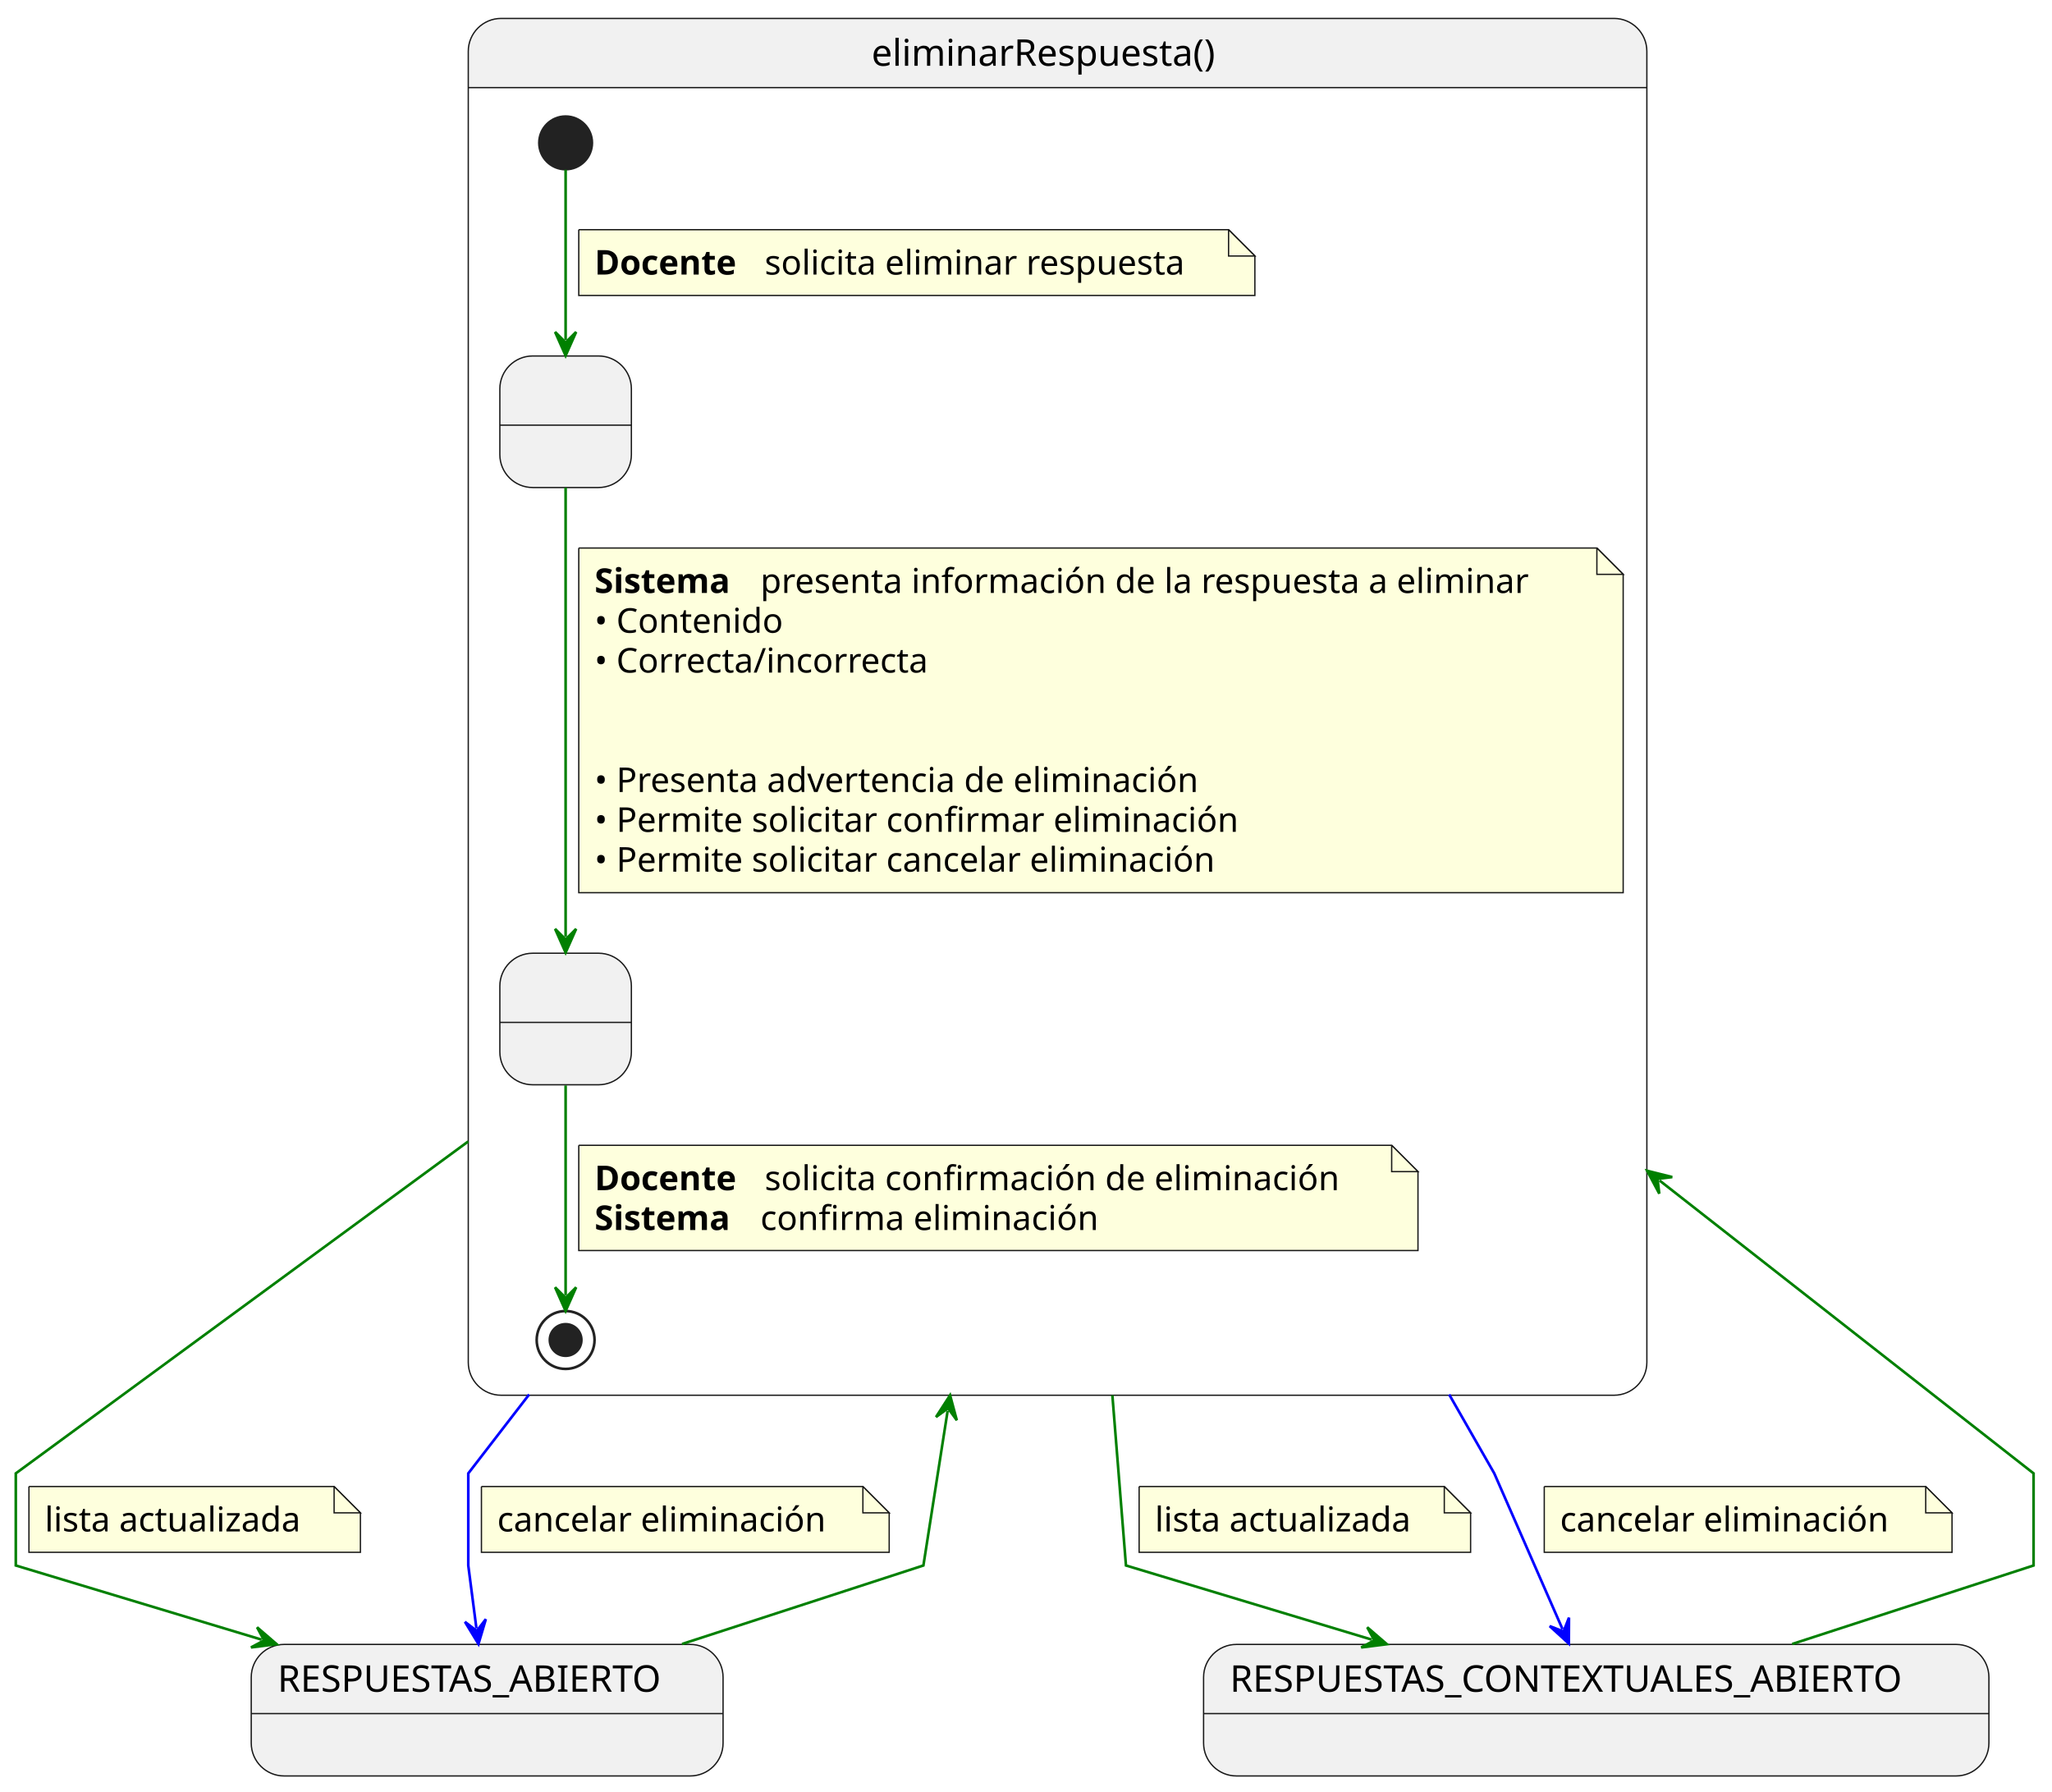
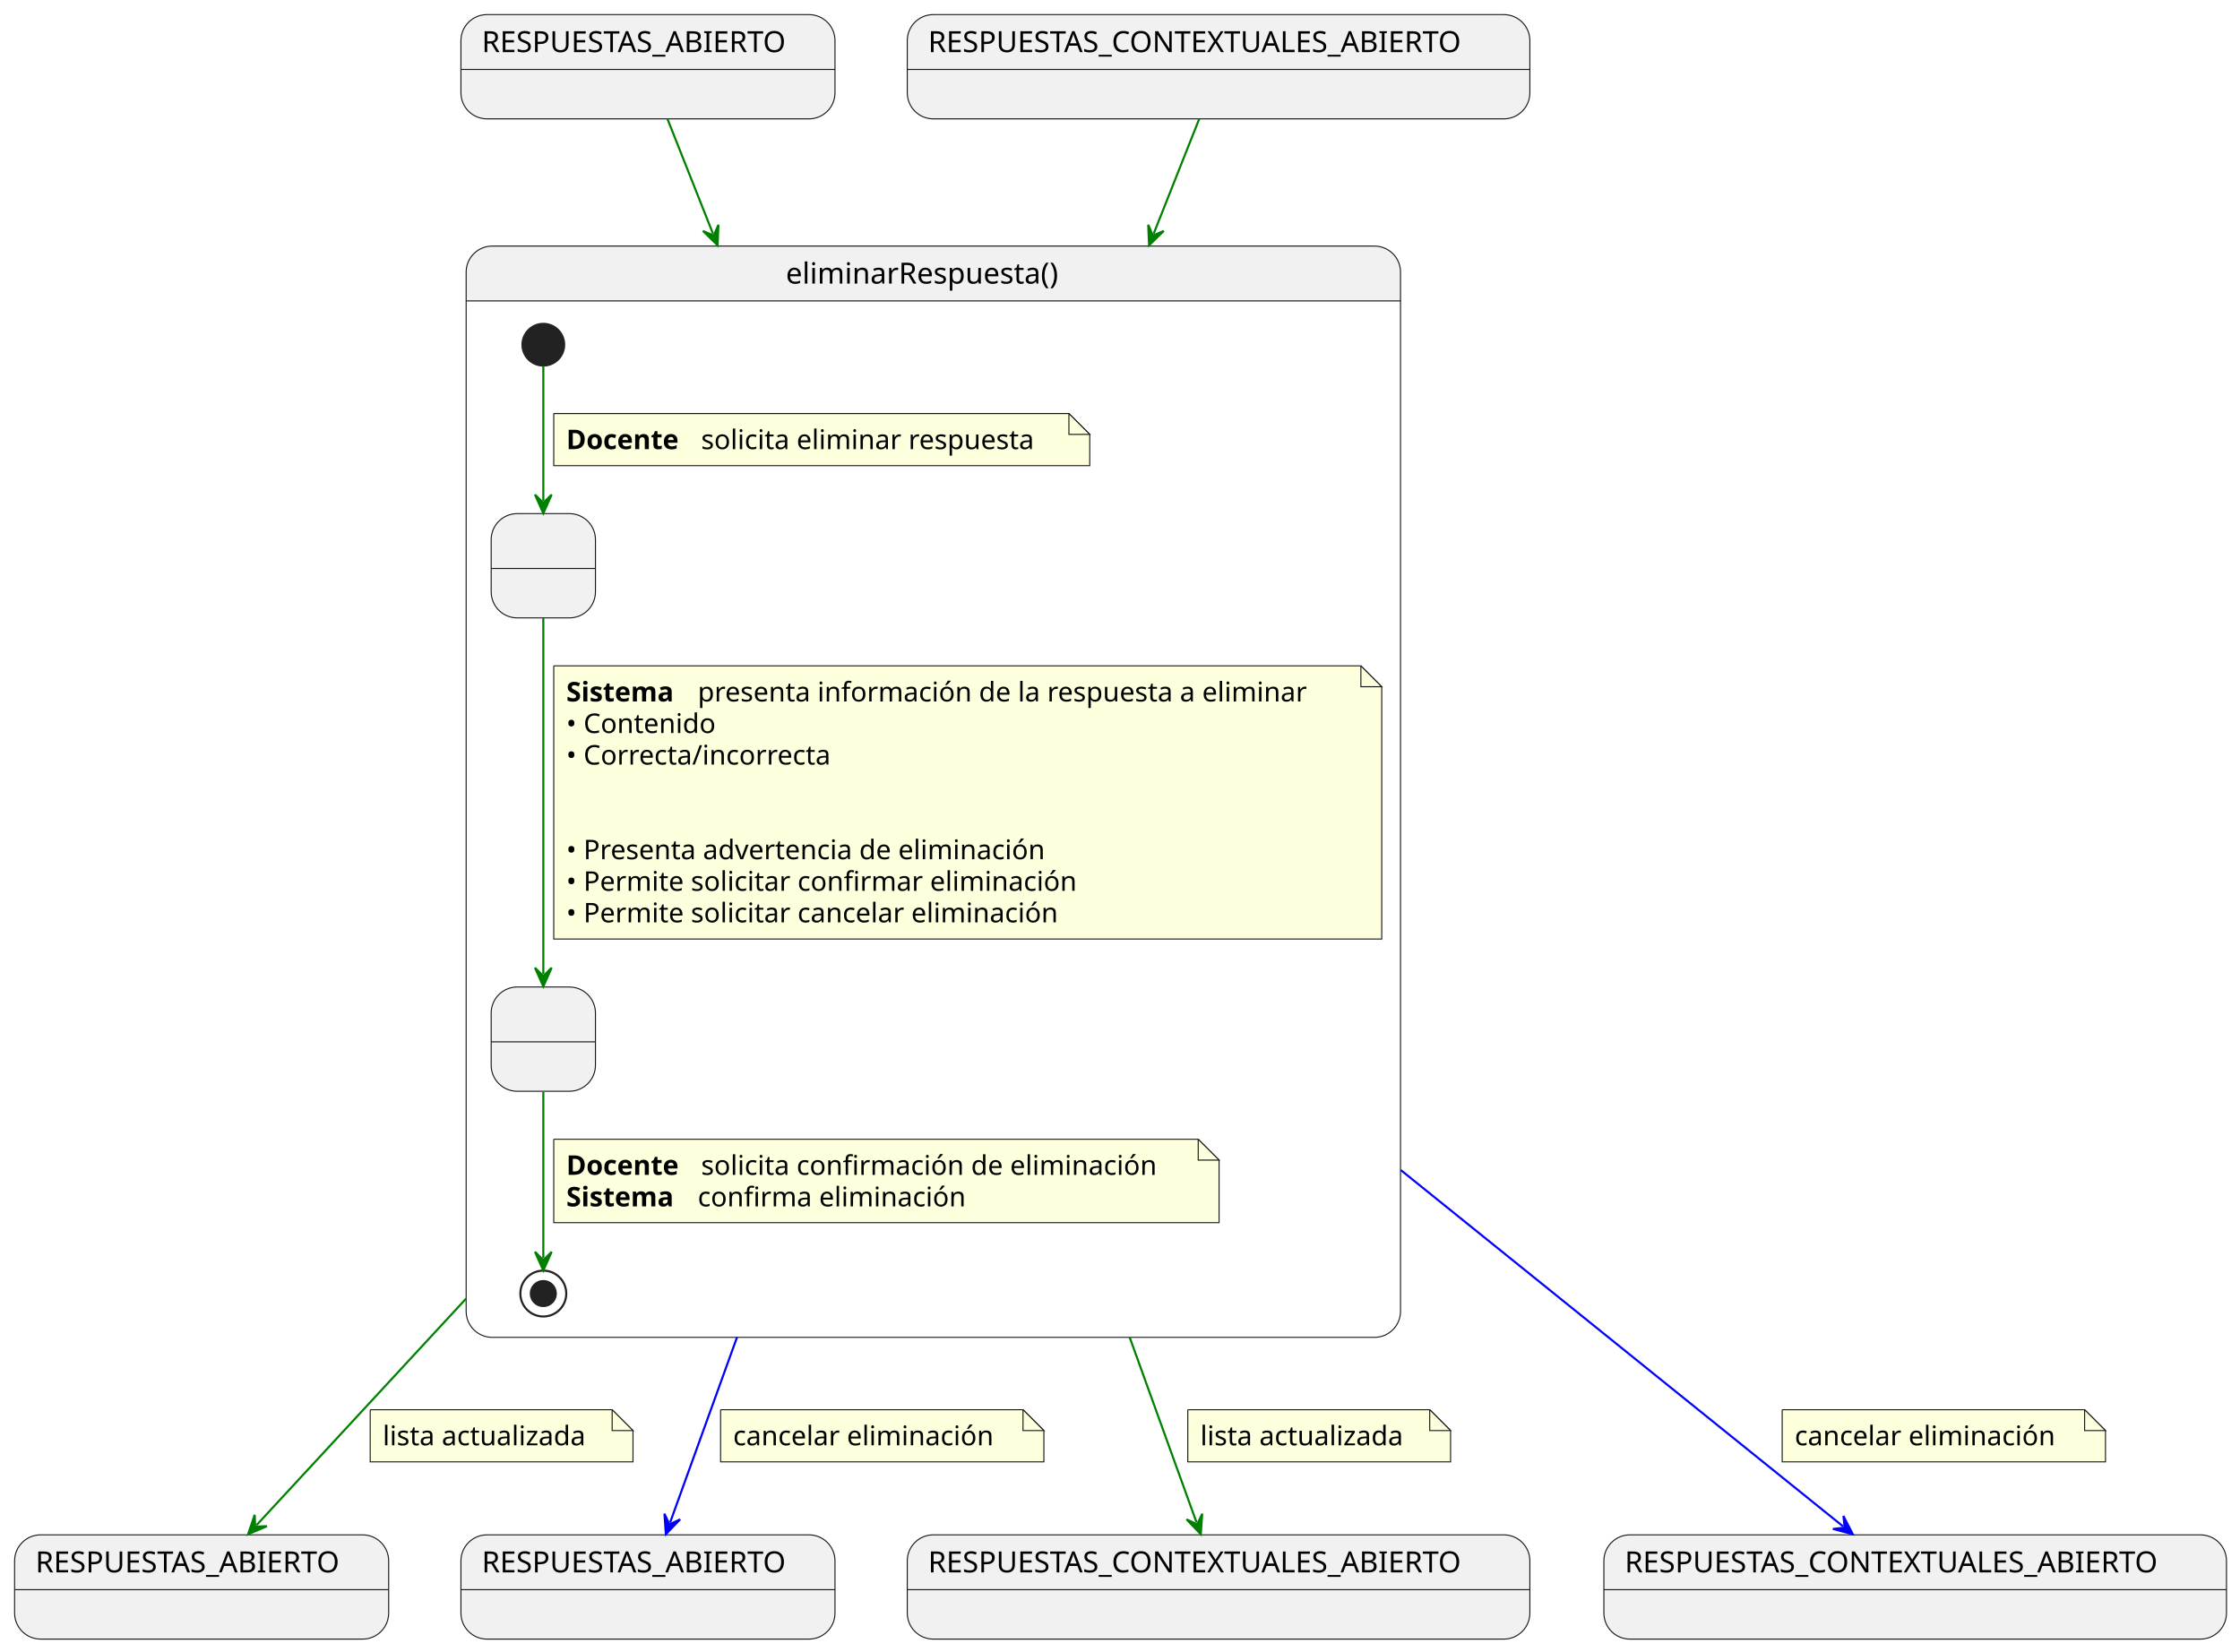
- <svg xmlns="http://www.w3.org/2000/svg" contentStyleType="text/css" data-diagram-type="STATE" height="681px" preserveAspectRatio="none" style="width:780px;height:681px;background:#FFFFFF;" version="1.1" viewBox="0 0 780 681" width="780px" zoomAndPan="magnify">
+ <svg xmlns="http://www.w3.org/2000/svg" contentStyleType="text/css" data-diagram-type="STATE" height="792px" preserveAspectRatio="none" style="width:1074px;height:792px;background:#FFFFFF;" version="1.1" viewBox="0 0 1074 792" width="1074px" zoomAndPan="magnify">
  <defs />
  <g>
-     <path d="M190.5,7 L613.5,7 A12.5,12.5 0 0 1 626,19.5 L626,33.297 L178,33.297 L178,19.5 A12.5,12.5 0 0 1 190.5,7" fill="#F1F1F1" />
-     <rect fill="none" height="523.297" rx="12.5" ry="12.5" style="stroke:#181818;stroke-width:0.5;" width="448" x="178" y="7" />
-     <line style="stroke:#181818;stroke-width:0.5;" x1="178" x2="626" y1="33.297" y2="33.297" />
-     <text fill="#000000" font-family="sans-serif" font-size="14" lengthAdjust="spacing" textLength="141.422" x="331.289" y="24.995">eliminarRespuesta()</text>
+     <g id="RESPUESTAS_ABIERTO2">
+       <rect fill="#F1F1F1" height="50" rx="12.5" ry="12.5" style="stroke:#181818;stroke-width:0.5;" width="179.352" x="7" y="736" />
+       <line style="stroke:#181818;stroke-width:0.5;" x1="7" x2="186.352" y1="762.297" y2="762.297" />
+       <text fill="#000000" font-family="sans-serif" font-size="14" lengthAdjust="spacing" textLength="159.352" x="17" y="753.995">RESPUESTAS_ABIERTO</text>
+     </g>
+     <g id="RESPUESTAS_ABIERTO3">
+       <rect fill="#F1F1F1" height="50" rx="12.5" ry="12.5" style="stroke:#181818;stroke-width:0.5;" width="179.352" x="221" y="736" />
+       <line style="stroke:#181818;stroke-width:0.5;" x1="221" x2="400.353" y1="762.297" y2="762.297" />
+       <text fill="#000000" font-family="sans-serif" font-size="14" lengthAdjust="spacing" textLength="159.352" x="231" y="753.995">RESPUESTAS_ABIERTO</text>
+     </g>
+     <g id="RESPUESTAS_CONTEXTUALES_ABIERTO2">
+       <rect fill="#F1F1F1" height="50" rx="12.5" ry="12.5" style="stroke:#181818;stroke-width:0.5;" width="298.517" x="435" y="736" />
+       <line style="stroke:#181818;stroke-width:0.5;" x1="435" x2="733.517" y1="762.297" y2="762.297" />
+       <text fill="#000000" font-family="sans-serif" font-size="14" lengthAdjust="spacing" textLength="278.517" x="445" y="753.995">RESPUESTAS_CONTEXTUALES_ABIERTO</text>
+     </g>
+     <g id="RESPUESTAS_CONTEXTUALES_ABIERTO3">
+       <rect fill="#F1F1F1" height="50" rx="12.5" ry="12.5" style="stroke:#181818;stroke-width:0.5;" width="298.517" x="769" y="736" />
+       <line style="stroke:#181818;stroke-width:0.5;" x1="769" x2="1067.517" y1="762.297" y2="762.297" />
+       <text fill="#000000" font-family="sans-serif" font-size="14" lengthAdjust="spacing" textLength="278.517" x="779" y="753.995">RESPUESTAS_CONTEXTUALES_ABIERTO</text>
+     </g>
+     <path d="M236,118 L659,118 A12.5,12.5 0 0 1 671.5,130.5 L671.5,144.297 L223.5,144.297 L223.5,130.5 A12.5,12.5 0 0 1 236,118" fill="#F1F1F1" />
+     <rect fill="none" height="523.297" rx="12.5" ry="12.5" style="stroke:#181818;stroke-width:0.5;" width="448" x="223.5" y="118" />
+     <line style="stroke:#181818;stroke-width:0.5;" x1="223.5" x2="671.5" y1="144.297" y2="144.297" />
+     <text fill="#000000" font-family="sans-serif" font-size="14" lengthAdjust="spacing" textLength="141.422" x="376.789" y="135.995">eliminarRespuesta()</text>
    <g id="eliminarRespuesta.ConfirmandoEliminacion">
-       <rect fill="#F1F1F1" height="50" rx="12.5" ry="12.5" style="stroke:#181818;stroke-width:0.5;" width="50" x="190" y="135.297" />
-       <line style="stroke:#181818;stroke-width:0.5;" x1="190" x2="240" y1="161.594" y2="161.594" />
-       <text fill="#000000" font-family="sans-serif" font-size="14" lengthAdjust="spacing" textLength="4.45" x="212.775" y="153.292"> </text>
+       <rect fill="#F1F1F1" height="50" rx="12.5" ry="12.5" style="stroke:#181818;stroke-width:0.5;" width="50" x="235.5" y="246.297" />
+       <line style="stroke:#181818;stroke-width:0.5;" x1="235.5" x2="285.5" y1="272.594" y2="272.594" />
+       <text fill="#000000" font-family="sans-serif" font-size="14" lengthAdjust="spacing" textLength="4.45" x="258.275" y="264.292"> </text>
    </g>
    <g id="eliminarRespuesta.EliminandoRespuesta">
-       <rect fill="#F1F1F1" height="50" rx="12.5" ry="12.5" style="stroke:#181818;stroke-width:0.5;" width="50" x="190" y="362.297" />
-       <line style="stroke:#181818;stroke-width:0.5;" x1="190" x2="240" y1="388.594" y2="388.594" />
-       <text fill="#000000" font-family="sans-serif" font-size="14" lengthAdjust="spacing" textLength="4.45" x="212.775" y="380.292"> </text>
+       <rect fill="#F1F1F1" height="50" rx="12.5" ry="12.5" style="stroke:#181818;stroke-width:0.5;" width="50" x="235.5" y="473.297" />
+       <line style="stroke:#181818;stroke-width:0.5;" x1="235.5" x2="285.5" y1="499.594" y2="499.594" />
+       <text fill="#000000" font-family="sans-serif" font-size="14" lengthAdjust="spacing" textLength="4.45" x="258.275" y="491.292"> </text>
    </g>
-     <ellipse cx="215" cy="54.297" fill="#222222" rx="10" ry="10" style="stroke:#222222;stroke-width:1;" />
-     <ellipse cx="215" cy="509.297" fill="none" rx="11" ry="11" style="stroke:#222222;stroke-width:1;" />
-     <ellipse cx="215" cy="509.297" fill="#222222" rx="6" ry="6" style="stroke:#222222;stroke-width:1;" />
-     <g class="link" data-entity-1=".start.eliminarRespuesta" data-entity-2="ConfirmandoEliminacion" data-source-line="8" data-uid="lnk3" id="link_.start.eliminarRespuesta_ConfirmandoEliminacion">
-       <path d="M215,64.527 C215,80.237 215,106.657 215,129.167" fill="none" id="*start*eliminarRespuesta-to-ConfirmandoEliminacion" style="stroke:#008000;stroke-width:1;" />
-       <polygon fill="#008000" points="215,135.167,219,126.167,215,130.167,211,126.167,215,135.167" style="stroke:#008000;stroke-width:1;" />
-       <path d="M220,87.297 L220,112.297 L477,112.297 L477,97.297 L467,87.297 L220,87.297" fill="#FEFFDD" style="stroke:#181818;stroke-width:0.5;" />
-       <path d="M467,87.297 L467,97.297 L477,97.297 L467,87.297" fill="#FEFFDD" style="stroke:#181818;stroke-width:0.5;" />
-       <text fill="#000000" font-family="sans-serif" font-size="13" font-weight="bold" lengthAdjust="spacing" textLength="60.531" x="226" y="104.364">Docente</text>
-       <text fill="#000000" font-family="sans-serif" font-size="13" lengthAdjust="spacing" textLength="171.526" x="290.664" y="104.364">solicita eliminar respuesta</text>
+     <ellipse cx="260.5" cy="165.297" fill="#222222" rx="10" ry="10" style="stroke:#222222;stroke-width:1;" />
+     <ellipse cx="260.5" cy="620.297" fill="none" rx="11" ry="11" style="stroke:#222222;stroke-width:1;" />
+     <ellipse cx="260.5" cy="620.297" fill="#222222" rx="6" ry="6" style="stroke:#222222;stroke-width:1;" />
+     <g class="link" data-entity-1=".start.eliminarRespuesta" data-entity-2="ConfirmandoEliminacion" data-source-line="13" data-uid="lnk3" id="link_.start.eliminarRespuesta_ConfirmandoEliminacion">
+       <path d="M260.5,175.527 C260.5,191.237 260.5,217.657 260.5,240.167" fill="none" id="*start*eliminarRespuesta-to-ConfirmandoEliminacion" style="stroke:#008000;stroke-width:1;" />
+       <polygon fill="#008000" points="260.5,246.167,264.5,237.167,260.5,241.167,256.5,237.167,260.5,246.167" style="stroke:#008000;stroke-width:1;" />
+       <path d="M265.5,198.297 L265.5,223.297 L522.5,223.297 L522.5,208.297 L512.5,198.297 L265.5,198.297" fill="#FEFFDD" style="stroke:#181818;stroke-width:0.5;" />
+       <path d="M512.5,198.297 L512.5,208.297 L522.5,208.297 L512.5,198.297" fill="#FEFFDD" style="stroke:#181818;stroke-width:0.5;" />
+       <text fill="#000000" font-family="sans-serif" font-size="13" font-weight="bold" lengthAdjust="spacing" textLength="60.531" x="271.5" y="215.364">Docente</text>
+       <text fill="#000000" font-family="sans-serif" font-size="13" lengthAdjust="spacing" textLength="171.526" x="336.164" y="215.364">solicita eliminar respuesta</text>
    </g>
-     <g class="link" data-entity-1="ConfirmandoEliminacion" data-entity-2="EliminandoRespuesta" data-source-line="13" data-uid="lnk4" id="link_ConfirmandoEliminacion_EliminandoRespuesta">
-       <path d="M215,185.377 C215,228.567 215,312.737 215,356.047" fill="none" id="ConfirmandoEliminacion-to-EliminandoRespuesta" style="stroke:#008000;stroke-width:1;" />
-       <polygon fill="#008000" points="215,362.047,219,353.047,215,357.047,211,353.047,215,362.047" style="stroke:#008000;stroke-width:1;" />
-       <path d="M220,208.297 L220,339.297 L617,339.297 L617,218.297 L607,208.297 L220,208.297" fill="#FEFFDD" style="stroke:#181818;stroke-width:0.5;" />
-       <path d="M607,208.297 L607,218.297 L617,218.297 L607,208.297" fill="#FEFFDD" style="stroke:#181818;stroke-width:0.5;" />
-       <text fill="#000000" font-family="sans-serif" font-size="13" font-weight="bold" lengthAdjust="spacing" textLength="58.906" x="226" y="225.364">Sistema</text>
-       <text fill="#000000" font-family="sans-serif" font-size="13" lengthAdjust="spacing" textLength="313.054" x="289.039" y="225.364">presenta información de la respuesta a eliminar</text>
-       <text fill="#000000" font-family="sans-serif" font-size="13" lengthAdjust="spacing" textLength="78.222" x="226" y="240.497">• Contenido</text>
-       <text fill="#000000" font-family="sans-serif" font-size="13" lengthAdjust="spacing" textLength="137.96" x="226" y="255.629">• Correcta/incorrecta</text>
-       <text fill="#000000" font-family="sans-serif" font-size="13" lengthAdjust="spacing" textLength="4.132" x="226" y="270.762"> </text>
-       <text fill="#000000" font-family="sans-serif" font-size="13" lengthAdjust="spacing" textLength="4.132" x="226" y="285.895"> </text>
-       <text fill="#000000" font-family="sans-serif" font-size="13" lengthAdjust="spacing" textLength="249.672" x="226" y="301.028">• Presenta advertencia de eliminación</text>
-       <text fill="#000000" font-family="sans-serif" font-size="13" lengthAdjust="spacing" textLength="263.371" x="226" y="316.161">• Permite solicitar confirmar eliminación</text>
-       <text fill="#000000" font-family="sans-serif" font-size="13" lengthAdjust="spacing" textLength="255.944" x="226" y="331.293">• Permite solicitar cancelar eliminación</text>
+     <g class="link" data-entity-1="ConfirmandoEliminacion" data-entity-2="EliminandoRespuesta" data-source-line="18" data-uid="lnk4" id="link_ConfirmandoEliminacion_EliminandoRespuesta">
+       <path d="M260.5,296.377 C260.5,339.567 260.5,423.737 260.5,467.047" fill="none" id="ConfirmandoEliminacion-to-EliminandoRespuesta" style="stroke:#008000;stroke-width:1;" />
+       <polygon fill="#008000" points="260.5,473.047,264.5,464.047,260.5,468.047,256.5,464.047,260.5,473.047" style="stroke:#008000;stroke-width:1;" />
+       <path d="M265.5,319.297 L265.5,450.297 L662.5,450.297 L662.5,329.297 L652.5,319.297 L265.5,319.297" fill="#FEFFDD" style="stroke:#181818;stroke-width:0.5;" />
+       <path d="M652.5,319.297 L652.5,329.297 L662.5,329.297 L652.5,319.297" fill="#FEFFDD" style="stroke:#181818;stroke-width:0.5;" />
+       <text fill="#000000" font-family="sans-serif" font-size="13" font-weight="bold" lengthAdjust="spacing" textLength="58.906" x="271.5" y="336.364">Sistema</text>
+       <text fill="#000000" font-family="sans-serif" font-size="13" lengthAdjust="spacing" textLength="313.054" x="334.539" y="336.364">presenta información de la respuesta a eliminar</text>
+       <text fill="#000000" font-family="sans-serif" font-size="13" lengthAdjust="spacing" textLength="78.222" x="271.5" y="351.497">• Contenido</text>
+       <text fill="#000000" font-family="sans-serif" font-size="13" lengthAdjust="spacing" textLength="137.96" x="271.5" y="366.629">• Correcta/incorrecta</text>
+       <text fill="#000000" font-family="sans-serif" font-size="13" lengthAdjust="spacing" textLength="4.132" x="271.5" y="381.762"> </text>
+       <text fill="#000000" font-family="sans-serif" font-size="13" lengthAdjust="spacing" textLength="4.132" x="271.5" y="396.895"> </text>
+       <text fill="#000000" font-family="sans-serif" font-size="13" lengthAdjust="spacing" textLength="249.672" x="271.5" y="412.028">• Presenta advertencia de eliminación</text>
+       <text fill="#000000" font-family="sans-serif" font-size="13" lengthAdjust="spacing" textLength="263.371" x="271.5" y="427.161">• Permite solicitar confirmar eliminación</text>
+       <text fill="#000000" font-family="sans-serif" font-size="13" lengthAdjust="spacing" textLength="255.944" x="271.5" y="442.293">• Permite solicitar cancelar eliminación</text>
    </g>
-     <g class="link" data-entity-1="EliminandoRespuesta" data-entity-2=".end.eliminarRespuesta" data-source-line="25" data-uid="lnk6" id="link_EliminandoRespuesta_.end.eliminarRespuesta">
-       <path d="M215,412.577 C215,438.877 215,473.567 215,492.277" fill="none" id="EliminandoRespuesta-to-*end*eliminarRespuesta" style="stroke:#008000;stroke-width:1;" />
-       <polygon fill="#008000" points="215,498.277,219,489.277,215,493.277,211,489.277,215,498.277" style="stroke:#008000;stroke-width:1;" />
-       <path d="M220,435.297 L220,475.297 L539,475.297 L539,445.297 L529,435.297 L220,435.297" fill="#FEFFDD" style="stroke:#181818;stroke-width:0.5;" />
-       <path d="M529,435.297 L529,445.297 L539,445.297 L529,435.297" fill="#FEFFDD" style="stroke:#181818;stroke-width:0.5;" />
-       <text fill="#000000" font-family="sans-serif" font-size="13" font-weight="bold" lengthAdjust="spacing" textLength="60.531" x="226" y="452.364">Docente</text>
-       <text fill="#000000" font-family="sans-serif" font-size="13" lengthAdjust="spacing" textLength="233.53" x="290.664" y="452.364">solicita confirmación de eliminación</text>
-       <text fill="#000000" font-family="sans-serif" font-size="13" font-weight="bold" lengthAdjust="spacing" textLength="58.906" x="226" y="467.497">Sistema</text>
-       <text fill="#000000" font-family="sans-serif" font-size="13" lengthAdjust="spacing" textLength="136.291" x="289.039" y="467.497">confirma eliminación</text>
+     <g class="link" data-entity-1="EliminandoRespuesta" data-entity-2=".end.eliminarRespuesta" data-source-line="30" data-uid="lnk6" id="link_EliminandoRespuesta_.end.eliminarRespuesta">
+       <path d="M260.5,523.577 C260.5,549.877 260.5,584.567 260.5,603.277" fill="none" id="EliminandoRespuesta-to-*end*eliminarRespuesta" style="stroke:#008000;stroke-width:1;" />
+       <polygon fill="#008000" points="260.5,609.277,264.5,600.277,260.5,604.277,256.5,600.277,260.5,609.277" style="stroke:#008000;stroke-width:1;" />
+       <path d="M265.5,546.297 L265.5,586.297 L584.5,586.297 L584.5,556.297 L574.5,546.297 L265.5,546.297" fill="#FEFFDD" style="stroke:#181818;stroke-width:0.5;" />
+       <path d="M574.5,546.297 L574.5,556.297 L584.5,556.297 L574.5,546.297" fill="#FEFFDD" style="stroke:#181818;stroke-width:0.5;" />
+       <text fill="#000000" font-family="sans-serif" font-size="13" font-weight="bold" lengthAdjust="spacing" textLength="60.531" x="271.5" y="563.364">Docente</text>
+       <text fill="#000000" font-family="sans-serif" font-size="13" lengthAdjust="spacing" textLength="233.53" x="336.164" y="563.364">solicita confirmación de eliminación</text>
+       <text fill="#000000" font-family="sans-serif" font-size="13" font-weight="bold" lengthAdjust="spacing" textLength="58.906" x="271.5" y="578.497">Sistema</text>
+       <text fill="#000000" font-family="sans-serif" font-size="13" lengthAdjust="spacing" textLength="136.291" x="334.539" y="578.497">confirma eliminación</text>
    </g>
    <g id="RESPUESTAS_ABIERTO">
-       <rect fill="#F1F1F1" height="50" rx="12.5" ry="12.5" style="stroke:#181818;stroke-width:0.5;" width="179.352" x="95.5" y="625" />
-       <line style="stroke:#181818;stroke-width:0.5;" x1="95.5" x2="274.853" y1="651.297" y2="651.297" />
-       <text fill="#000000" font-family="sans-serif" font-size="14" lengthAdjust="spacing" textLength="159.352" x="105.5" y="642.995">RESPUESTAS_ABIERTO</text>
+       <rect fill="#F1F1F1" height="50" rx="12.5" ry="12.5" style="stroke:#181818;stroke-width:0.5;" width="179.352" x="221" y="7" />
+       <line style="stroke:#181818;stroke-width:0.5;" x1="221" x2="400.353" y1="33.297" y2="33.297" />
+       <text fill="#000000" font-family="sans-serif" font-size="14" lengthAdjust="spacing" textLength="159.352" x="231" y="24.995">RESPUESTAS_ABIERTO</text>
    </g>
    <g id="RESPUESTAS_CONTEXTUALES_ABIERTO">
-       <rect fill="#F1F1F1" height="50" rx="12.5" ry="12.5" style="stroke:#181818;stroke-width:0.5;" width="298.517" x="457.5" y="625" />
-       <line style="stroke:#181818;stroke-width:0.5;" x1="457.5" x2="756.017" y1="651.297" y2="651.297" />
-       <text fill="#000000" font-family="sans-serif" font-size="14" lengthAdjust="spacing" textLength="278.517" x="467.5" y="642.995">RESPUESTAS_CONTEXTUALES_ABIERTO</text>
+       <rect fill="#F1F1F1" height="50" rx="12.5" ry="12.5" style="stroke:#181818;stroke-width:0.5;" width="298.517" x="435" y="7" />
+       <line style="stroke:#181818;stroke-width:0.5;" x1="435" x2="733.517" y1="33.297" y2="33.297" />
+       <text fill="#000000" font-family="sans-serif" font-size="14" lengthAdjust="spacing" textLength="278.517" x="445" y="24.995">RESPUESTAS_CONTEXTUALES_ABIERTO</text>
    </g>
-     <g class="link" data-entity-1="RESPUESTAS_ABIERTO" data-entity-2="eliminarRespuesta" data-source-line="32" data-uid="lnk8" id="link_RESPUESTAS_ABIERTO_eliminarRespuesta">
-       <path d="M259.26,624.84 C303.46,610.47 351,595 351,595 C351,595 354.252,574.278 360.212,536.228" fill="none" id="RESPUESTAS_ABIERTO-to-eliminarRespuesta" style="stroke:#008000;stroke-width:1;" />
-       <polygon fill="#008000" points="361.14,530.3,355.795,538.573,360.366,535.24,363.699,539.811,361.14,530.3" style="stroke:#008000;stroke-width:1;" />
+     <g class="link" data-entity-1="RESPUESTAS_ABIERTO" data-entity-2="eliminarRespuesta" data-source-line="37" data-uid="lnk8" id="link_RESPUESTAS_ABIERTO_eliminarRespuesta">
+       <path d="M320.02,57.02 C326,72.09 332.188,87.692 341.848,112.052" fill="none" id="RESPUESTAS_ABIERTO-to-eliminarRespuesta" style="stroke:#008000;stroke-width:1;" />
+       <polygon fill="#008000" points="344.06,117.63,344.461,107.789,342.217,112.982,337.024,110.738,344.06,117.63" style="stroke:#008000;stroke-width:1;" />
    </g>
-     <g class="link" data-entity-1="eliminarRespuesta" data-entity-2="RESPUESTAS_ABIERTO" data-source-line="35" data-uid="lnk11" id="link_eliminarRespuesta_RESPUESTAS_ABIERTO">
-       <path d="M177.96,433.85 C88.36,499.58 6,560 6,560 C6,560 6,595 6,595 C6,595 51.706,608.787 99.436,623.187" fill="none" id="eliminarRespuesta-to-RESPUESTAS_ABIERTO" style="stroke:#008000;stroke-width:1;" />
-       <polygon fill="#008000" points="105.18,624.92,97.719,618.491,100.393,623.476,95.408,626.15,105.18,624.92" style="stroke:#008000;stroke-width:1;" />
-       <path d="M11,565 L11,590 L137,590 L137,575 L127,565 L11,565" fill="#FEFFDD" style="stroke:#181818;stroke-width:0.5;" />
-       <path d="M127,565 L127,575 L137,575 L127,565" fill="#FEFFDD" style="stroke:#181818;stroke-width:0.5;" />
-       <text fill="#000000" font-family="sans-serif" font-size="13" lengthAdjust="spacing" textLength="105.841" x="17" y="582.067">lista actualizada</text>
+     <g class="link" data-entity-1="RESPUESTAS_CONTEXTUALES_ABIERTO" data-entity-2="eliminarRespuesta" data-source-line="38" data-uid="lnk10" id="link_RESPUESTAS_CONTEXTUALES_ABIERTO_eliminarRespuesta">
+       <path d="M574.98,57.02 C569,72.09 562.812,87.692 553.152,112.052" fill="none" id="RESPUESTAS_CONTEXTUALES_ABIERTO-to-eliminarRespuesta" style="stroke:#008000;stroke-width:1;" />
+       <polygon fill="#008000" points="550.94,117.63,557.976,110.738,552.783,112.982,550.539,107.789,550.94,117.63" style="stroke:#008000;stroke-width:1;" />
    </g>
-     <g class="link" data-entity-1="eliminarRespuesta" data-entity-2="RESPUESTAS_ABIERTO" data-source-line="45" data-uid="lnk13" id="link_eliminarRespuesta_RESPUESTAS_ABIERTO">
-       <path d="M201.13,530.01 C186.89,548.47 178,560 178,560 C178,560 178,595 178,595 C178,595 179.226,604.52 181.096,618.89" fill="none" id="eliminarRespuesta-to-RESPUESTAS_ABIERTO-1" style="stroke:#0000FF;stroke-width:1;" />
-       <polygon fill="#0000FF" points="181.87,624.84,184.675,615.399,181.225,619.882,176.742,616.431,181.87,624.84" style="stroke:#0000FF;stroke-width:1;" />
-       <path d="M183,565 L183,590 L338,590 L338,575 L328,565 L183,565" fill="#FEFFDD" style="stroke:#181818;stroke-width:0.5;" />
-       <path d="M328,565 L328,575 L338,575 L328,565" fill="#FEFFDD" style="stroke:#181818;stroke-width:0.5;" />
-       <text fill="#000000" font-family="sans-serif" font-size="13" lengthAdjust="spacing" textLength="134.208" x="189" y="582.067">cancelar eliminación</text>
+     <g class="link" data-entity-1="eliminarRespuesta" data-entity-2="RESPUESTAS_ABIERTO2" data-source-line="40" data-uid="lnk11" id="link_eliminarRespuesta_RESPUESTAS_ABIERTO2">
+       <path d="M223.47,622.72 C180.67,668.99 146.134,706.335 123.014,731.335" fill="none" id="eliminarRespuesta-to-RESPUESTAS_ABIERTO2" style="stroke:#008000;stroke-width:1;" />
+       <polygon fill="#008000" points="118.94,735.74,127.987,731.848,122.335,732.069,122.114,726.417,118.94,735.74" style="stroke:#008000;stroke-width:1;" />
+       <path d="M177.5,676 L177.5,701 L303.5,701 L303.5,686 L293.5,676 L177.5,676" fill="#FEFFDD" style="stroke:#181818;stroke-width:0.5;" />
+       <path d="M293.5,676 L293.5,686 L303.5,686 L293.5,676" fill="#FEFFDD" style="stroke:#181818;stroke-width:0.5;" />
+       <text fill="#000000" font-family="sans-serif" font-size="13" lengthAdjust="spacing" textLength="105.841" x="183.5" y="693.067">lista actualizada</text>
    </g>
-     <g class="link" data-entity-1="RESPUESTAS_CONTEXTUALES_ABIERTO" data-entity-2="eliminarRespuesta" data-source-line="33" data-uid="lnk10" id="link_RESPUESTAS_CONTEXTUALES_ABIERTO_eliminarRespuesta">
-       <path d="M681.26,624.84 C725.46,610.47 773,595 773,595 C773,595 773,560 773,560 C773,560 709.074,509.939 630.824,448.679" fill="none" id="RESPUESTAS_CONTEXTUALES_ABIERTO-to-eliminarRespuesta" style="stroke:#008000;stroke-width:1;" />
-       <polygon fill="#008000" points="626.1,444.98,630.721,453.678,630.037,448.062,635.652,447.378,626.1,444.98" style="stroke:#008000;stroke-width:1;" />
+     <g class="link" data-entity-1="eliminarRespuesta" data-entity-2="RESPUESTAS_CONTEXTUALES_ABIERTO2" data-source-line="45" data-uid="lnk12" id="link_eliminarRespuesta_RESPUESTAS_CONTEXTUALES_ABIERTO2">
+       <path d="M541.62,641.23 C555.6,679.96 565.881,708.437 573.691,730.047" fill="none" id="eliminarRespuesta-to-RESPUESTAS_CONTEXTUALES_ABIERTO2" style="stroke:#008000;stroke-width:1;" />
+       <polygon fill="#008000" points="575.73,735.69,576.433,725.866,574.03,730.988,568.909,728.585,575.73,735.69" style="stroke:#008000;stroke-width:1;" />
+       <path d="M569.5,676 L569.5,701 L695.5,701 L695.5,686 L685.5,676 L569.5,676" fill="#FEFFDD" style="stroke:#181818;stroke-width:0.5;" />
+       <path d="M685.5,676 L685.5,686 L695.5,686 L685.5,676" fill="#FEFFDD" style="stroke:#181818;stroke-width:0.5;" />
+       <text fill="#000000" font-family="sans-serif" font-size="13" lengthAdjust="spacing" textLength="105.841" x="575.5" y="693.067">lista actualizada</text>
    </g>
-     <g class="link" data-entity-1="eliminarRespuesta" data-entity-2="RESPUESTAS_CONTEXTUALES_ABIERTO" data-source-line="40" data-uid="lnk12" id="link_eliminarRespuesta_RESPUESTAS_CONTEXTUALES_ABIERTO">
-       <path d="M422.83,530.3 C425.87,568.35 428,595 428,595 C428,595 473.706,608.787 521.436,623.187" fill="none" id="eliminarRespuesta-to-RESPUESTAS_CONTEXTUALES_ABIERTO" style="stroke:#008000;stroke-width:1;" />
-       <polygon fill="#008000" points="527.18,624.92,519.719,618.491,522.393,623.476,517.408,626.15,527.18,624.92" style="stroke:#008000;stroke-width:1;" />
-       <path d="M433,565 L433,590 L559,590 L559,575 L549,565 L433,565" fill="#FEFFDD" style="stroke:#181818;stroke-width:0.5;" />
-       <path d="M549,565 L549,575 L559,575 L549,565" fill="#FEFFDD" style="stroke:#181818;stroke-width:0.5;" />
-       <text fill="#000000" font-family="sans-serif" font-size="13" lengthAdjust="spacing" textLength="105.841" x="439" y="582.067">lista actualizada</text>
+     <g class="link" data-entity-1="eliminarRespuesta" data-entity-2="RESPUESTAS_ABIERTO3" data-source-line="50" data-uid="lnk13" id="link_eliminarRespuesta_RESPUESTAS_ABIERTO3">
+       <path d="M353.38,641.23 C339.4,679.96 329.119,708.437 321.309,730.047" fill="none" id="eliminarRespuesta-to-RESPUESTAS_ABIERTO3" style="stroke:#0000FF;stroke-width:1;" />
+       <polygon fill="#0000FF" points="319.27,735.69,326.091,728.585,320.969,730.988,318.567,725.866,319.27,735.69" style="stroke:#0000FF;stroke-width:1;" />
+       <path d="M345.5,676 L345.5,701 L500.5,701 L500.5,686 L490.5,676 L345.5,676" fill="#FEFFDD" style="stroke:#181818;stroke-width:0.5;" />
+       <path d="M490.5,676 L490.5,686 L500.5,686 L490.5,676" fill="#FEFFDD" style="stroke:#181818;stroke-width:0.5;" />
+       <text fill="#000000" font-family="sans-serif" font-size="13" lengthAdjust="spacing" textLength="134.208" x="351.5" y="693.067">cancelar eliminación</text>
    </g>
-     <g class="link" data-entity-1="eliminarRespuesta" data-entity-2="RESPUESTAS_CONTEXTUALES_ABIERTO" data-source-line="50" data-uid="lnk14" id="link_eliminarRespuesta_RESPUESTAS_CONTEXTUALES_ABIERTO">
-       <path d="M550.86,530.01 C561.41,548.47 568,560 568,560 C568,560 582.393,592.834 593.933,619.184" fill="none" id="eliminarRespuesta-to-RESPUESTAS_CONTEXTUALES_ABIERTO-1" style="stroke:#0000FF;stroke-width:1;" />
-       <polygon fill="#0000FF" points="596.34,624.68,596.394,614.831,594.334,620.1,589.066,618.041,596.34,624.68" style="stroke:#0000FF;stroke-width:1;" />
-       <path d="M587,565 L587,590 L742,590 L742,575 L732,565 L587,565" fill="#FEFFDD" style="stroke:#181818;stroke-width:0.5;" />
-       <path d="M732,565 L732,575 L742,575 L732,565" fill="#FEFFDD" style="stroke:#181818;stroke-width:0.5;" />
-       <text fill="#000000" font-family="sans-serif" font-size="13" lengthAdjust="spacing" textLength="134.208" x="593" y="582.067">cancelar eliminación</text>
+     <g class="link" data-entity-1="eliminarRespuesta" data-entity-2="RESPUESTAS_CONTEXTUALES_ABIERTO3" data-source-line="55" data-uid="lnk14" id="link_eliminarRespuesta_RESPUESTAS_CONTEXTUALES_ABIERTO3">
+       <path d="M671.62,561.08 C756.76,629.68 839.208,696.106 883.678,731.936" fill="none" id="eliminarRespuesta-to-RESPUESTAS_CONTEXTUALES_ABIERTO3" style="stroke:#0000FF;stroke-width:1;" />
+       <polygon fill="#0000FF" points="888.35,735.7,883.851,726.939,884.457,732.563,878.832,733.168,888.35,735.7" style="stroke:#0000FF;stroke-width:1;" />
+       <path d="M854.5,676 L854.5,701 L1009.5,701 L1009.5,686 L999.5,676 L854.5,676" fill="#FEFFDD" style="stroke:#181818;stroke-width:0.5;" />
+       <path d="M999.5,676 L999.5,686 L1009.5,686 L999.5,676" fill="#FEFFDD" style="stroke:#181818;stroke-width:0.5;" />
+       <text fill="#000000" font-family="sans-serif" font-size="13" lengthAdjust="spacing" textLength="134.208" x="860.5" y="693.067">cancelar eliminación</text>
    </g>
  </g>
</svg>
